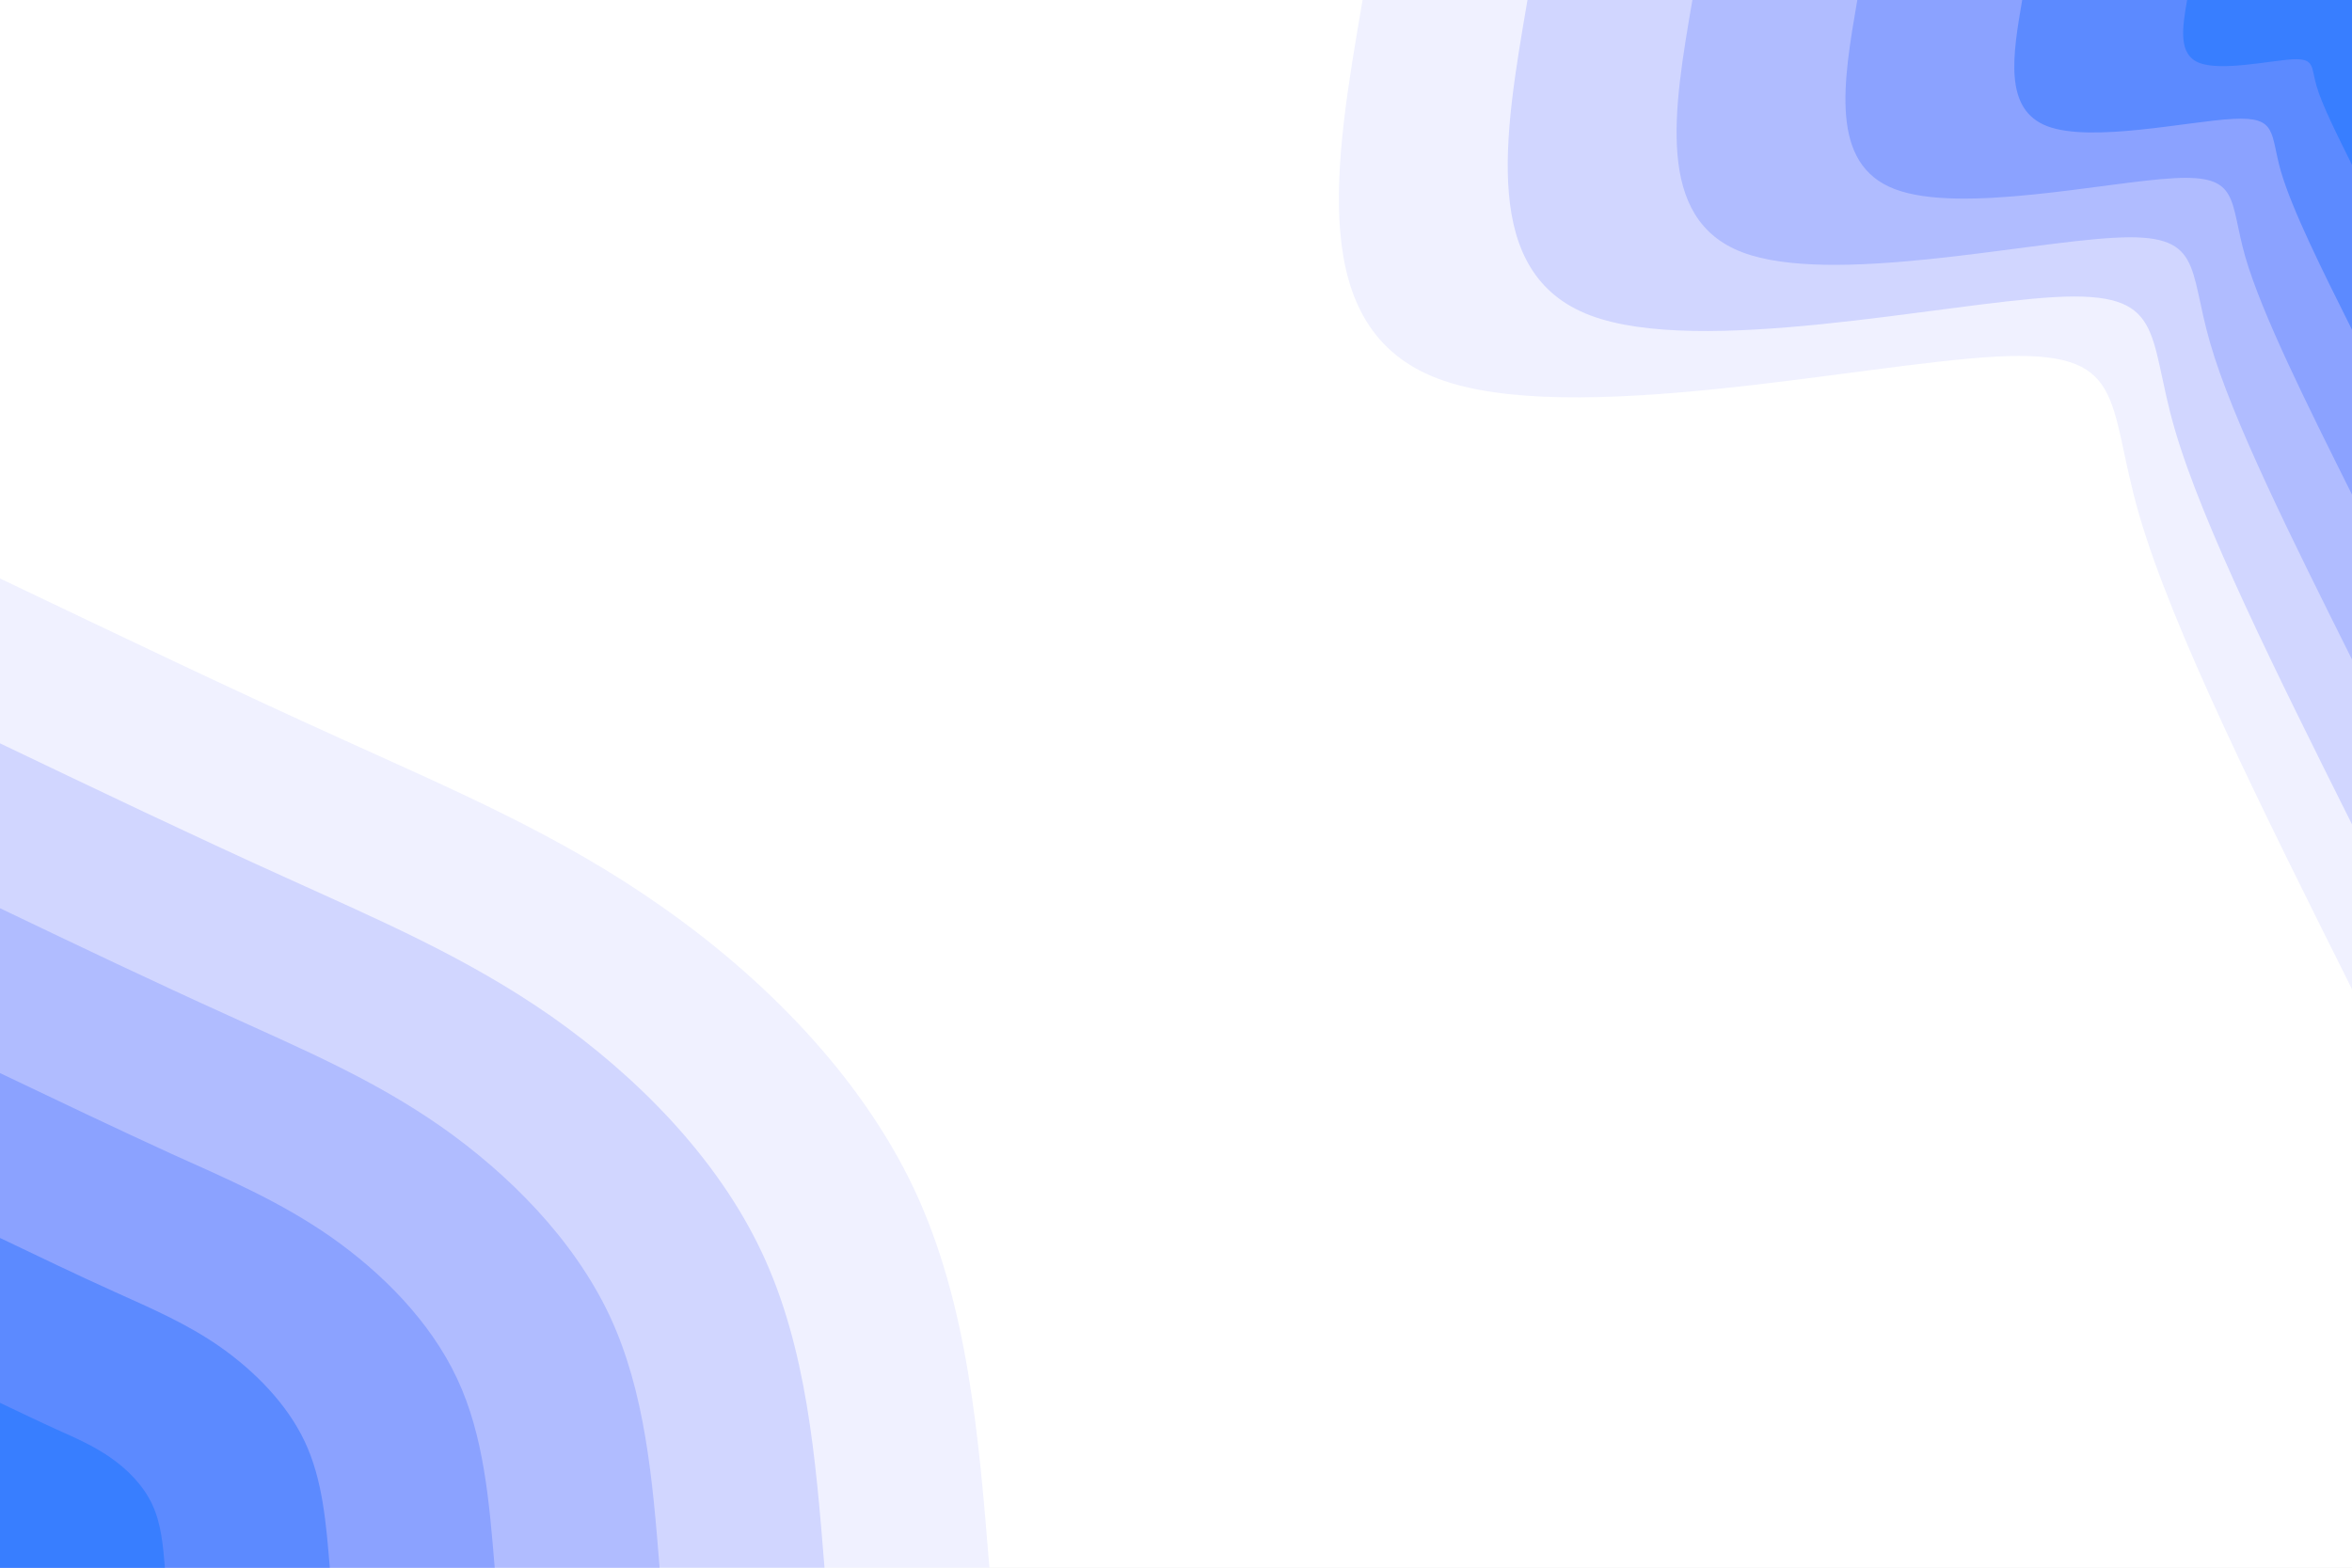
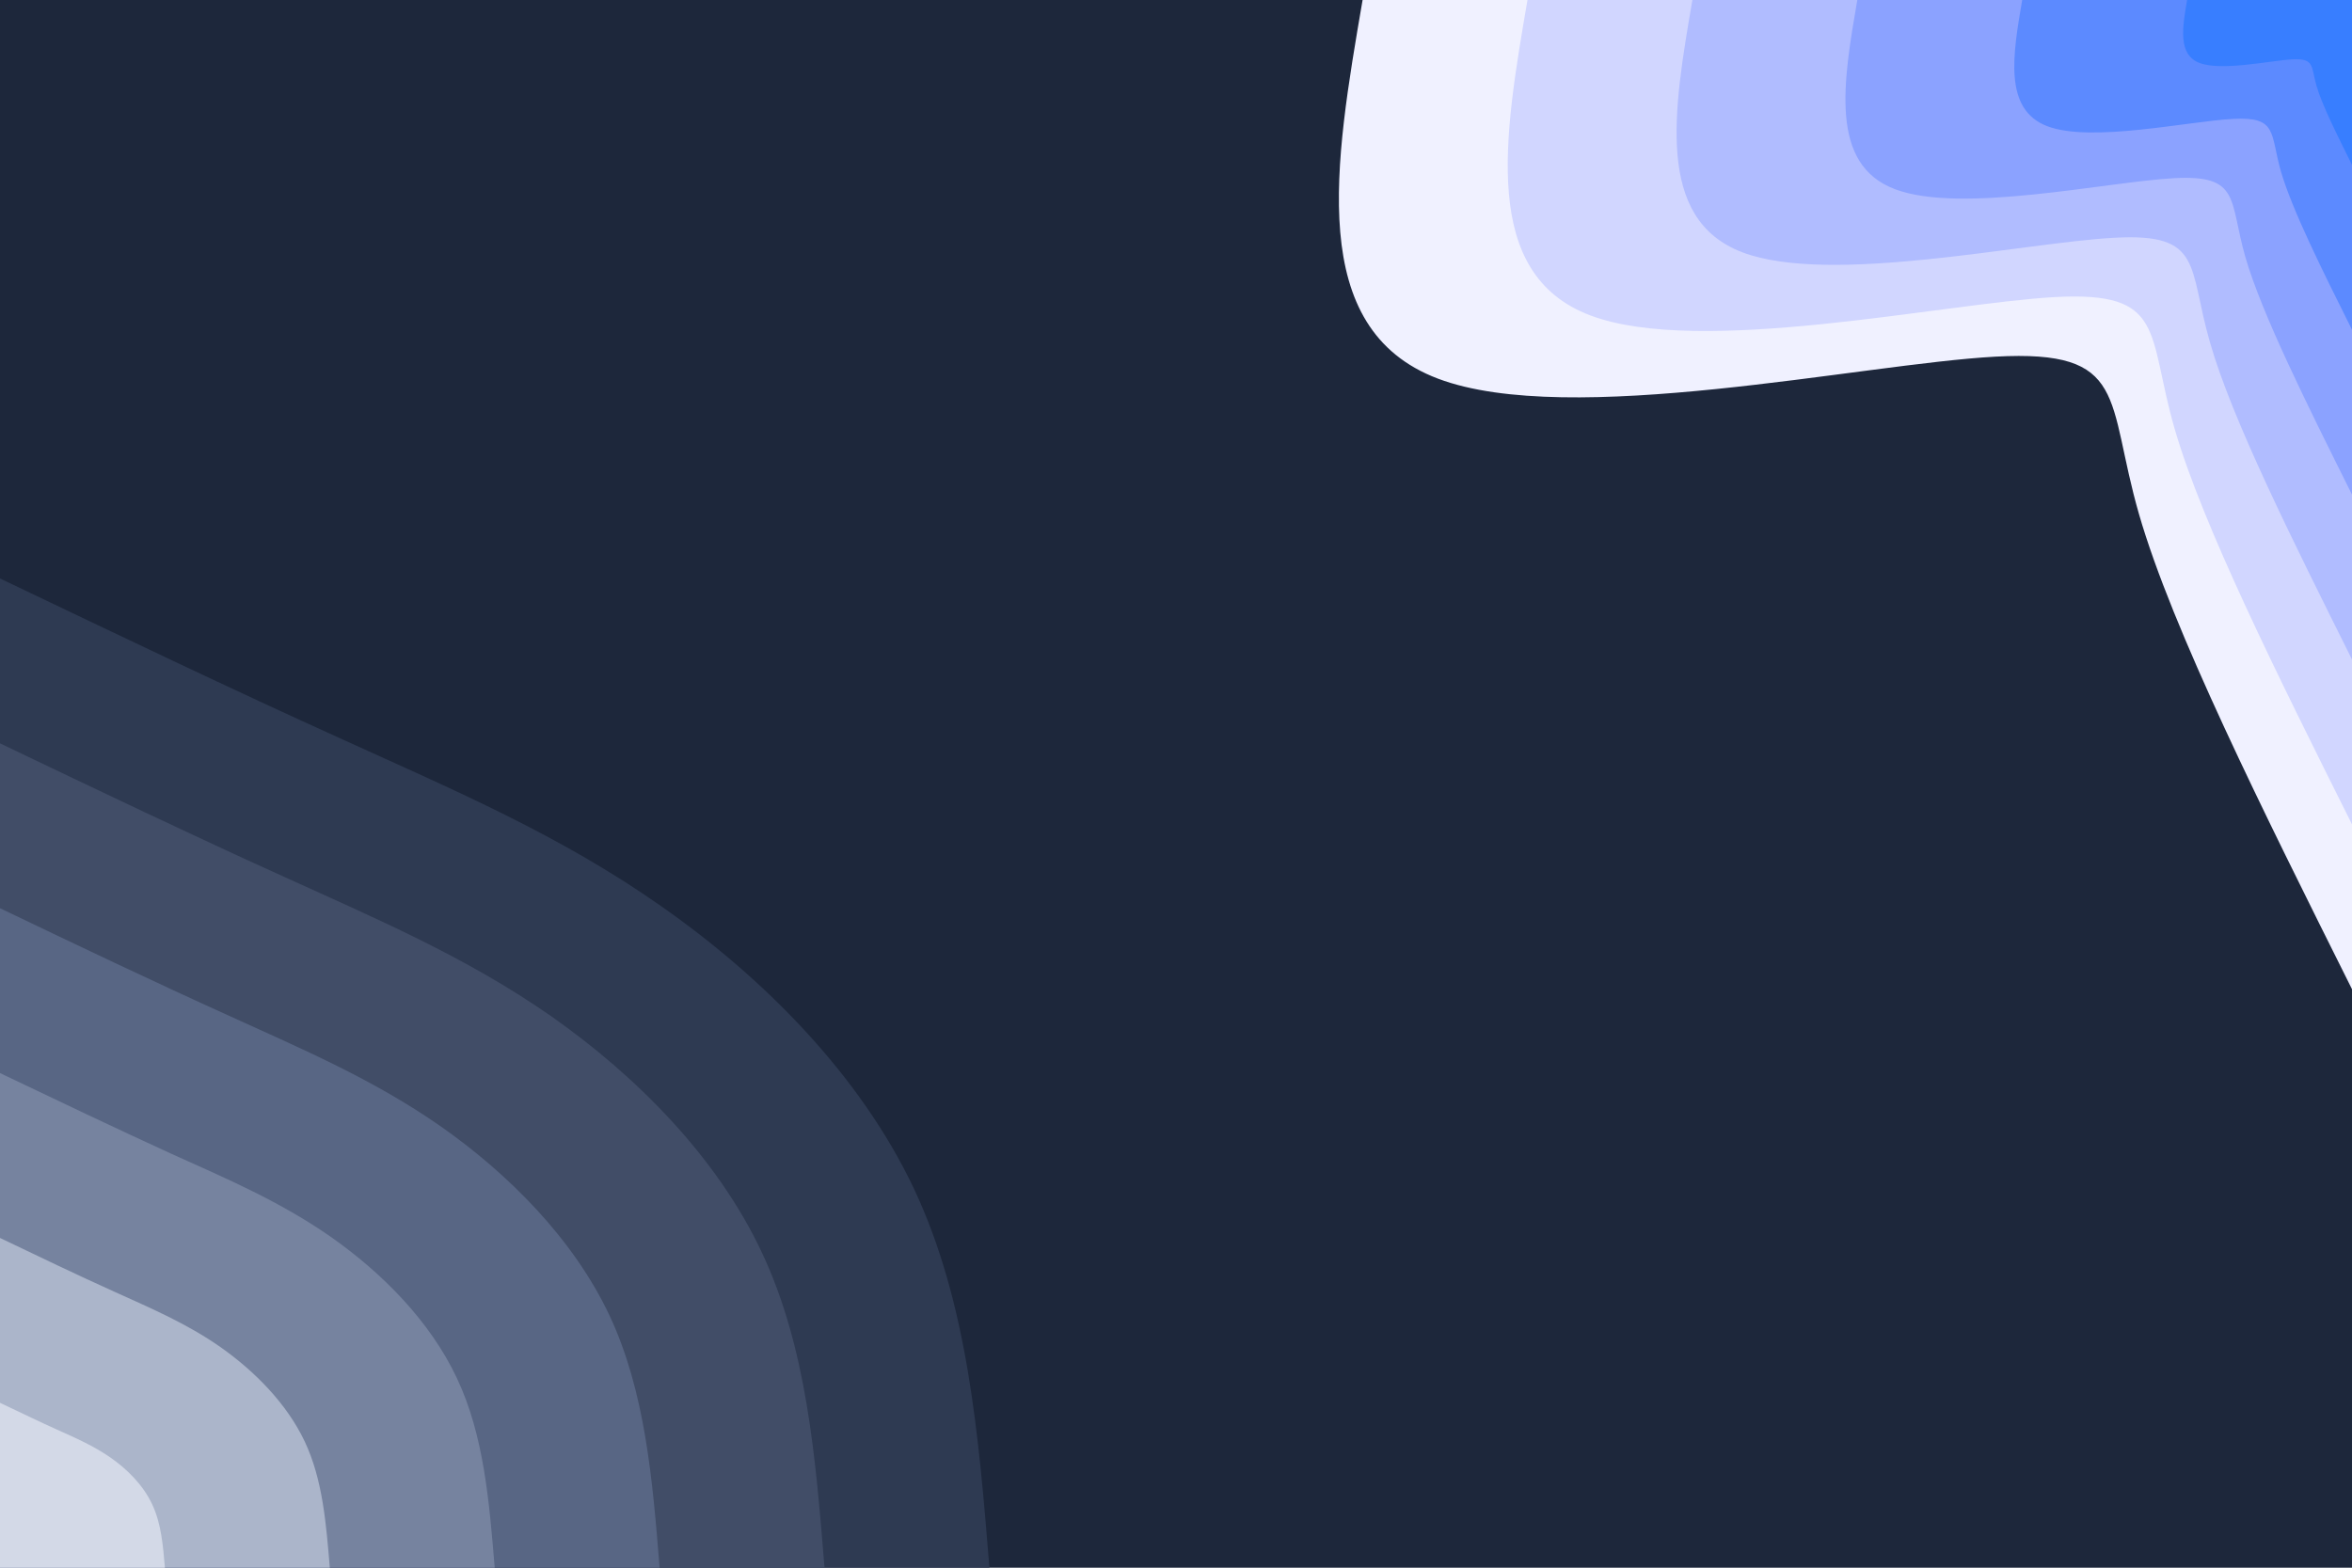
<svg xmlns="http://www.w3.org/2000/svg" id="visual" viewBox="0 0 900 600" width="900" height="600" version="1.1">
-   <rect x="0" y="0" width="900" height="600" fill="#ffffff" />
+   <rect x="0" y="0" width="900" height="600" fill="#1d273b" />
  <defs>
    <linearGradient id="grad1_0" x1="33.3%" y1="0%" x2="100%" y2="100%">
      <stop offset="20%" stop-color="#387eff" stop-opacity="1" />
      <stop offset="80%" stop-color="#387eff" stop-opacity="1" />
    </linearGradient>
  </defs>
  <defs>
    <linearGradient id="grad1_1" x1="33.3%" y1="0%" x2="100%" y2="100%">
      <stop offset="20%" stop-color="#387eff" stop-opacity="1" />
      <stop offset="80%" stop-color="#7696ff" stop-opacity="1" />
    </linearGradient>
  </defs>
  <defs>
    <linearGradient id="grad1_2" x1="33.3%" y1="0%" x2="100%" y2="100%">
      <stop offset="20%" stop-color="#9fafff" stop-opacity="1" />
      <stop offset="80%" stop-color="#7696ff" stop-opacity="1" />
    </linearGradient>
  </defs>
  <defs>
    <linearGradient id="grad1_3" x1="33.3%" y1="0%" x2="100%" y2="100%">
      <stop offset="20%" stop-color="#9fafff" stop-opacity="1" />
      <stop offset="80%" stop-color="#c1c9ff" stop-opacity="1" />
    </linearGradient>
  </defs>
  <defs>
    <linearGradient id="grad1_4" x1="33.3%" y1="0%" x2="100%" y2="100%">
      <stop offset="20%" stop-color="#e1e4ff" stop-opacity="1" />
      <stop offset="80%" stop-color="#c1c9ff" stop-opacity="1" />
    </linearGradient>
  </defs>
  <defs>
    <linearGradient id="grad1_5" x1="33.3%" y1="0%" x2="100%" y2="100%">
      <stop offset="20%" stop-color="#e1e4ff" stop-opacity="1" />
      <stop offset="80%" stop-color="#ffffff" stop-opacity="1" />
    </linearGradient>
  </defs>
  <defs>
    <linearGradient id="grad2_0" x1="0%" y1="0%" x2="66.7%" y2="100%">
      <stop offset="20%" stop-color="#387eff" stop-opacity="1" />
      <stop offset="80%" stop-color="#387eff" stop-opacity="1" />
    </linearGradient>
  </defs>
  <defs>
    <linearGradient id="grad2_1" x1="0%" y1="0%" x2="66.7%" y2="100%">
      <stop offset="20%" stop-color="#7696ff" stop-opacity="1" />
      <stop offset="80%" stop-color="#387eff" stop-opacity="1" />
    </linearGradient>
  </defs>
  <defs>
    <linearGradient id="grad2_2" x1="0%" y1="0%" x2="66.7%" y2="100%">
      <stop offset="20%" stop-color="#7696ff" stop-opacity="1" />
      <stop offset="80%" stop-color="#9fafff" stop-opacity="1" />
    </linearGradient>
  </defs>
  <defs>
    <linearGradient id="grad2_3" x1="0%" y1="0%" x2="66.7%" y2="100%">
      <stop offset="20%" stop-color="#c1c9ff" stop-opacity="1" />
      <stop offset="80%" stop-color="#9fafff" stop-opacity="1" />
    </linearGradient>
  </defs>
  <defs>
    <linearGradient id="grad2_4" x1="0%" y1="0%" x2="66.7%" y2="100%">
      <stop offset="20%" stop-color="#c1c9ff" stop-opacity="1" />
      <stop offset="80%" stop-color="#e1e4ff" stop-opacity="1" />
    </linearGradient>
  </defs>
  <defs>
    <linearGradient id="grad2_5" x1="0%" y1="0%" x2="66.7%" y2="100%">
      <stop offset="20%" stop-color="#ffffff" stop-opacity="1" />
      <stop offset="80%" stop-color="#e1e4ff" stop-opacity="1" />
    </linearGradient>
  </defs>
  <g transform="translate(900, 0)">
    <path d="M0 378.6C-34.4 309.7 -68.8 240.8 -81.5 196.8C-94.2 152.8 -85.2 133.7 -136.5 136.5C-187.8 139.3 -299.4 164 -349.8 144.9C-400.2 125.8 -389.4 62.9 -378.6 0L0 0Z" fill="#f0f1ff" />
    <path d="M0 315.5C-28.7 258.1 -57.3 200.7 -67.9 164C-78.5 127.3 -71 111.4 -113.7 113.7C-156.5 116.1 -249.5 136.6 -291.5 120.7C-333.5 104.8 -324.5 52.4 -315.5 0L0 0Z" fill="#d1d6ff" />
    <path d="M0 252.4C-22.9 206.5 -45.9 160.5 -54.3 131.2C-62.8 101.9 -56.8 89.1 -91 91C-125.2 92.8 -199.6 109.3 -233.2 96.6C-266.8 83.9 -259.6 41.9 -252.4 0L0 0Z" fill="#b0bcff" />
    <path d="M0 189.3C-17.2 154.8 -34.4 120.4 -40.8 98.4C-47.1 76.4 -42.6 66.8 -68.2 68.2C-93.9 69.6 -149.7 82 -174.9 72.4C-200.1 62.9 -194.7 31.4 -189.3 0L0 0Z" fill="#8ba2ff" />
    <path d="M0 126.2C-11.5 103.2 -22.9 80.3 -27.2 65.6C-31.4 50.9 -28.4 44.6 -45.5 45.5C-62.6 46.4 -99.8 54.7 -116.6 48.3C-133.4 41.9 -129.8 21 -126.2 0L0 0Z" fill="#5c8aff" />
    <path d="M0 63.1C-5.7 51.6 -11.5 40.1 -13.6 32.8C-15.7 25.5 -14.2 22.3 -22.7 22.7C-31.3 23.2 -49.9 27.3 -58.3 24.1C-66.7 21 -64.9 10.5 -63.1 0L0 0Z" fill="#387eff" />
  </g>
  <g transform="translate(0, 600)">
-     <path d="M0 -378.6C44.4 -357.4 88.8 -336.1 131.3 -316.9C173.7 -297.6 214.3 -280.4 253.1 -253.1C292 -225.9 329.1 -188.7 349.8 -144.9C370.4 -101 374.5 -50.5 378.6 0L0 0Z" fill="#f0f1ff" />
-     <path d="M0 -315.5C37 -297.8 74 -280.1 109.4 -264.1C144.8 -248 178.6 -233.6 211 -211C243.3 -188.3 274.3 -157.3 291.5 -120.7C308.7 -84.2 312.1 -42.1 315.5 0L0 0Z" fill="#d1d6ff" />
-     <path d="M0 -252.4C29.6 -238.2 59.2 -224.1 87.5 -211.3C115.8 -198.4 142.9 -186.9 168.8 -168.8C194.7 -150.6 219.4 -125.8 233.2 -96.6C246.9 -67.4 249.7 -33.7 252.4 0L0 0Z" fill="#b0bcff" />
-     <path d="M0 -189.3C22.2 -178.7 44.4 -168.1 65.6 -158.4C86.9 -148.8 107.1 -140.2 126.6 -126.6C146 -113 164.6 -94.4 174.9 -72.4C185.2 -50.5 187.2 -25.3 189.3 0L0 0Z" fill="#8ba2ff" />
-     <path d="M0 -126.2C14.8 -119.1 29.6 -112 43.8 -105.6C57.9 -99.2 71.4 -93.5 84.4 -84.4C97.3 -75.3 109.7 -62.9 116.6 -48.3C123.5 -33.7 124.8 -16.8 126.2 0L0 0Z" fill="#5c8aff" />
-     <path d="M0 -63.1C7.4 -59.6 14.8 -56 21.9 -52.8C29 -49.6 35.7 -46.7 42.2 -42.2C48.7 -37.7 54.9 -31.5 58.3 -24.1C61.7 -16.8 62.4 -8.4 63.1 0L0 0Z" fill="#387eff" />
+     <path d="M0 -378.6C44.4 -357.4 88.8 -336.1 131.3 -316.9C173.7 -297.6 214.3 -280.4 253.1 -253.1C292 -225.9 329.1 -188.7 349.8 -144.9C370.4 -101 374.5 -50.5 378.6 0L0 0Z" fill="#2e3a52" />
+     <path d="M0 -315.5C37 -297.8 74 -280.1 109.4 -264.1C144.8 -248 178.6 -233.6 211 -211C243.3 -188.3 274.3 -157.3 291.5 -120.7C308.7 -84.2 312.1 -42.1 315.5 0L0 0Z" fill="#414d67" />
+     <path d="M0 -252.4C29.6 -238.2 59.2 -224.1 87.5 -211.3C115.8 -198.4 142.9 -186.9 168.8 -168.8C194.7 -150.6 219.4 -125.8 233.2 -96.6C246.9 -67.4 249.7 -33.7 252.4 0L0 0Z" fill="#586684" />
+     <path d="M0 -189.3C22.2 -178.7 44.4 -168.1 65.6 -158.4C86.9 -148.8 107.1 -140.2 126.6 -126.6C146 -113 164.6 -94.4 174.9 -72.4C185.2 -50.5 187.2 -25.3 189.3 0L0 0Z" fill="#76839f" />
+     <path d="M0 -126.2C14.8 -119.1 29.6 -112 43.8 -105.6C57.9 -99.2 71.4 -93.5 84.4 -84.4C97.3 -75.3 109.7 -62.9 116.6 -48.3C123.5 -33.7 124.8 -16.8 126.2 0L0 0Z" fill="#abb5ca" />
+     <path d="M0 -63.1C7.4 -59.6 14.8 -56 21.9 -52.8C29 -49.6 35.7 -46.7 42.2 -42.2C48.7 -37.7 54.9 -31.5 58.3 -24.1C61.7 -16.8 62.4 -8.4 63.1 0L0 0Z" fill="#d3d9e7" />
  </g>
</svg>
